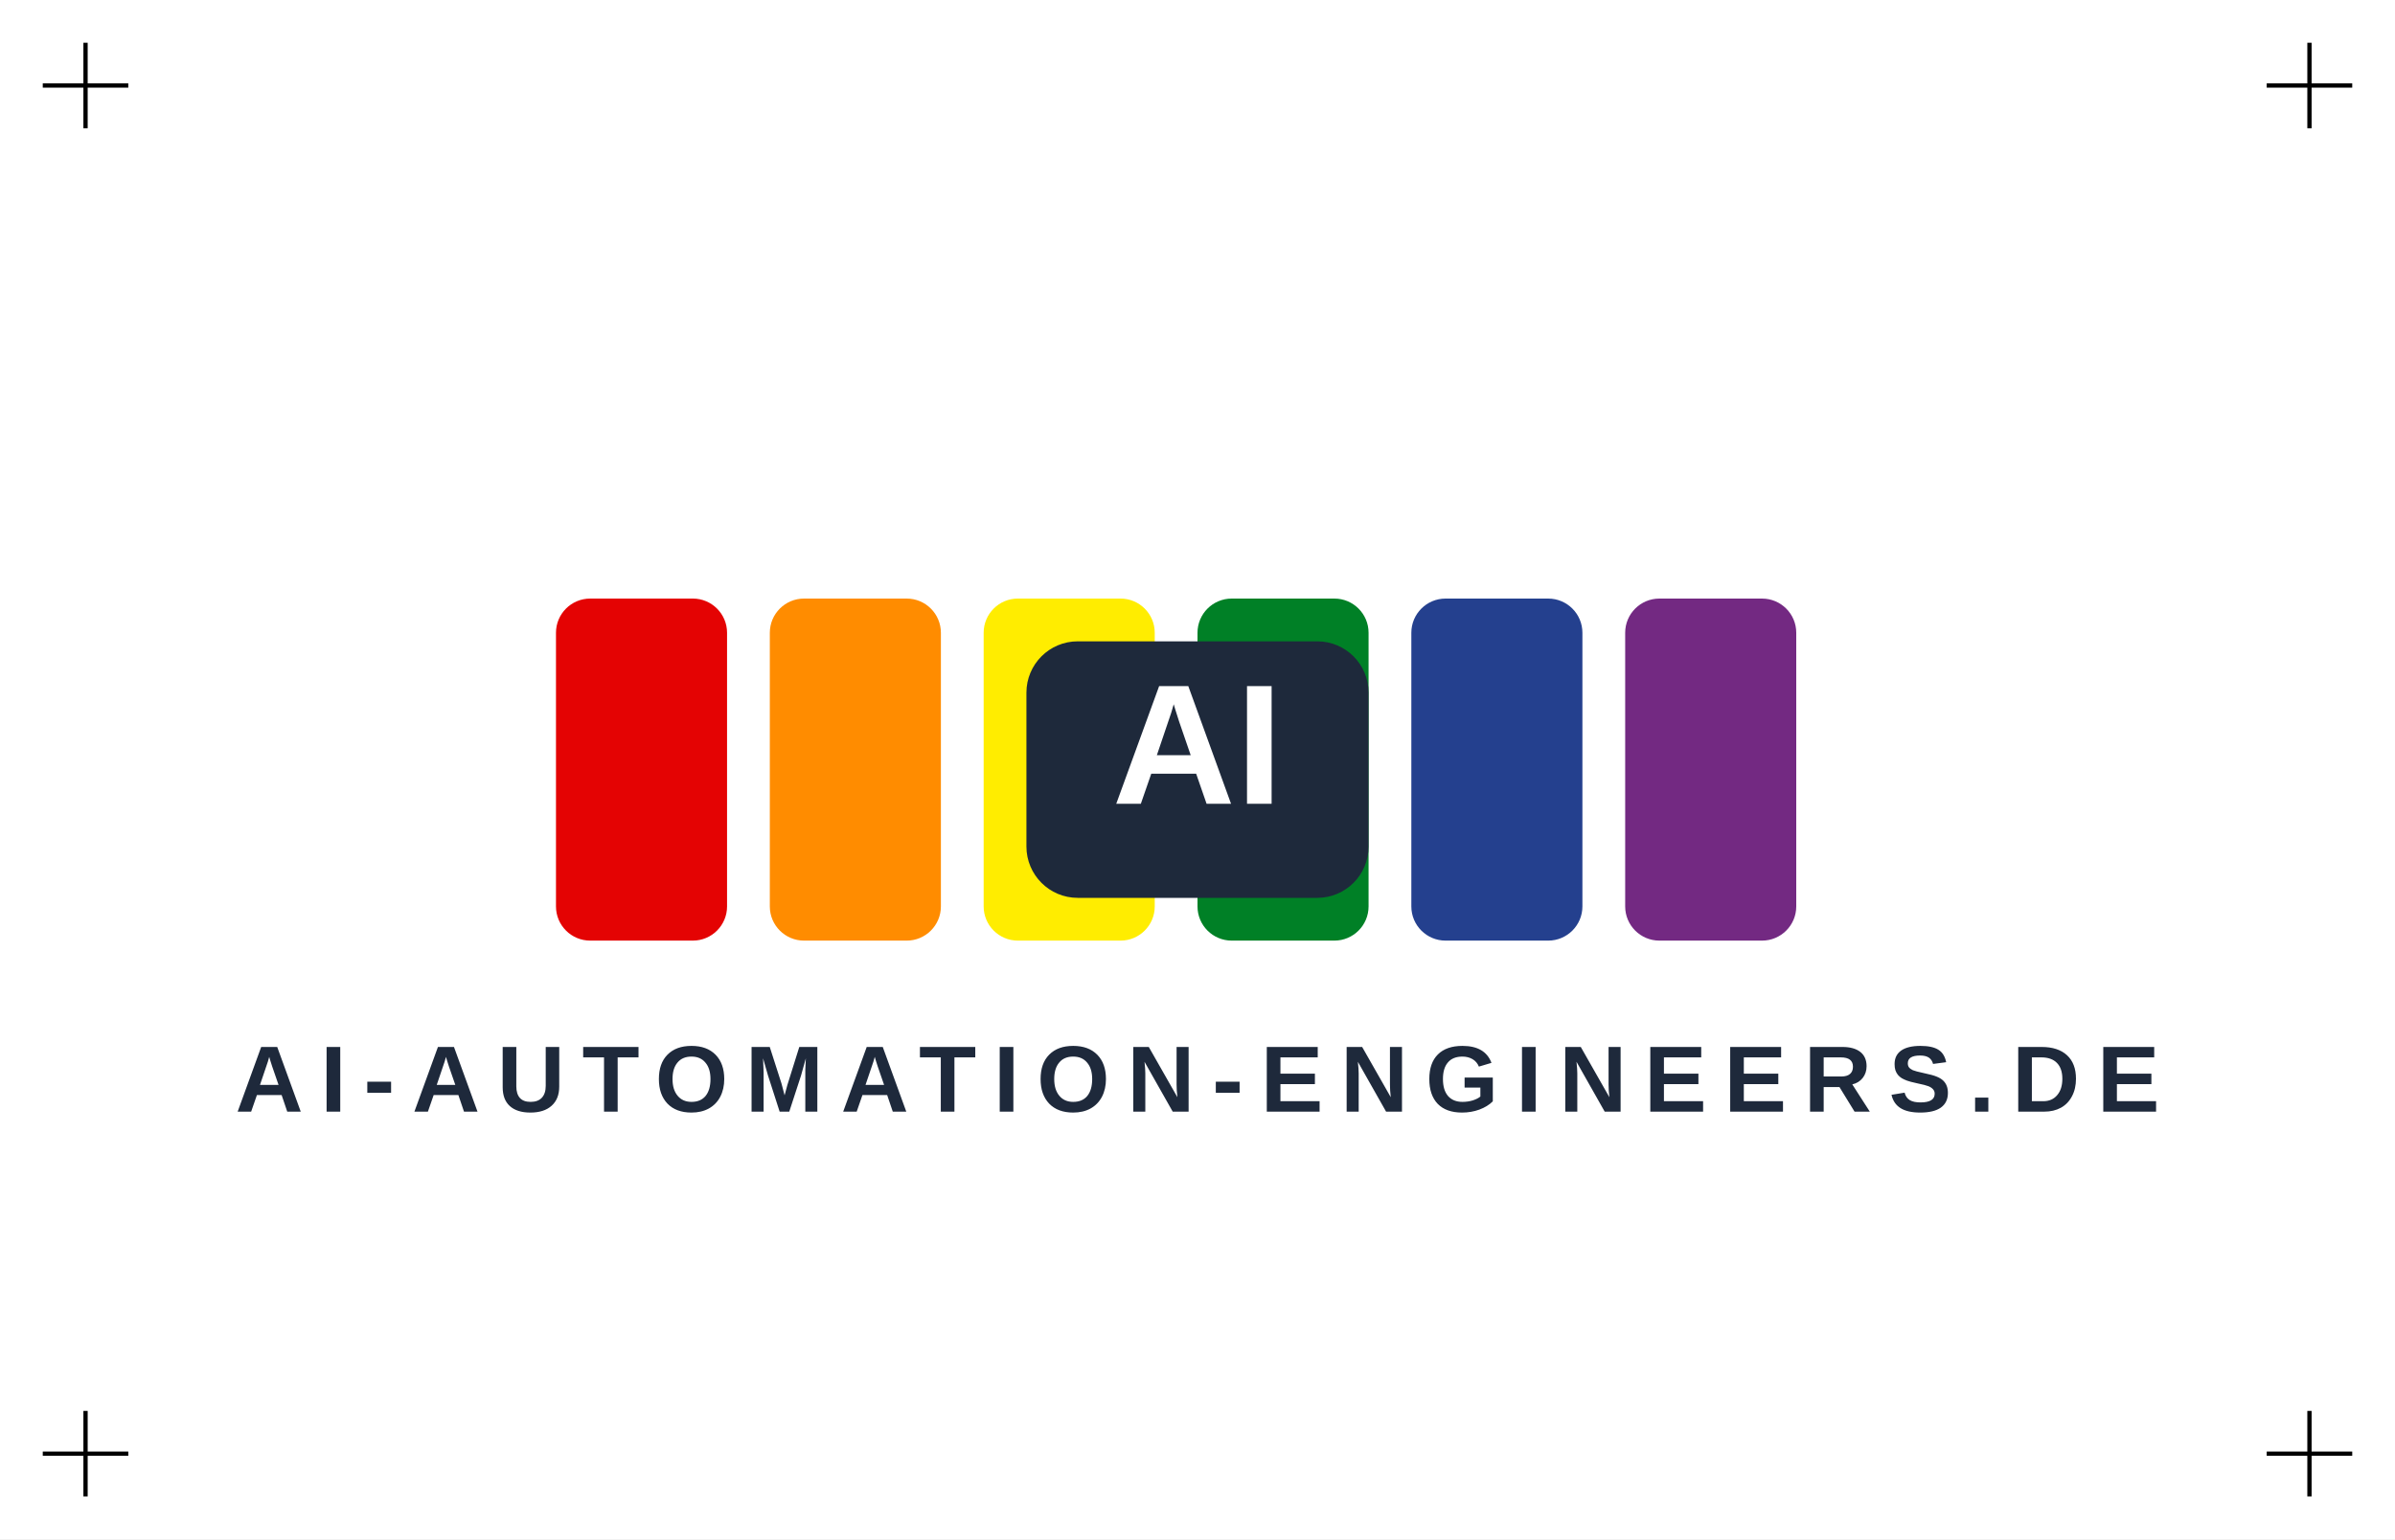
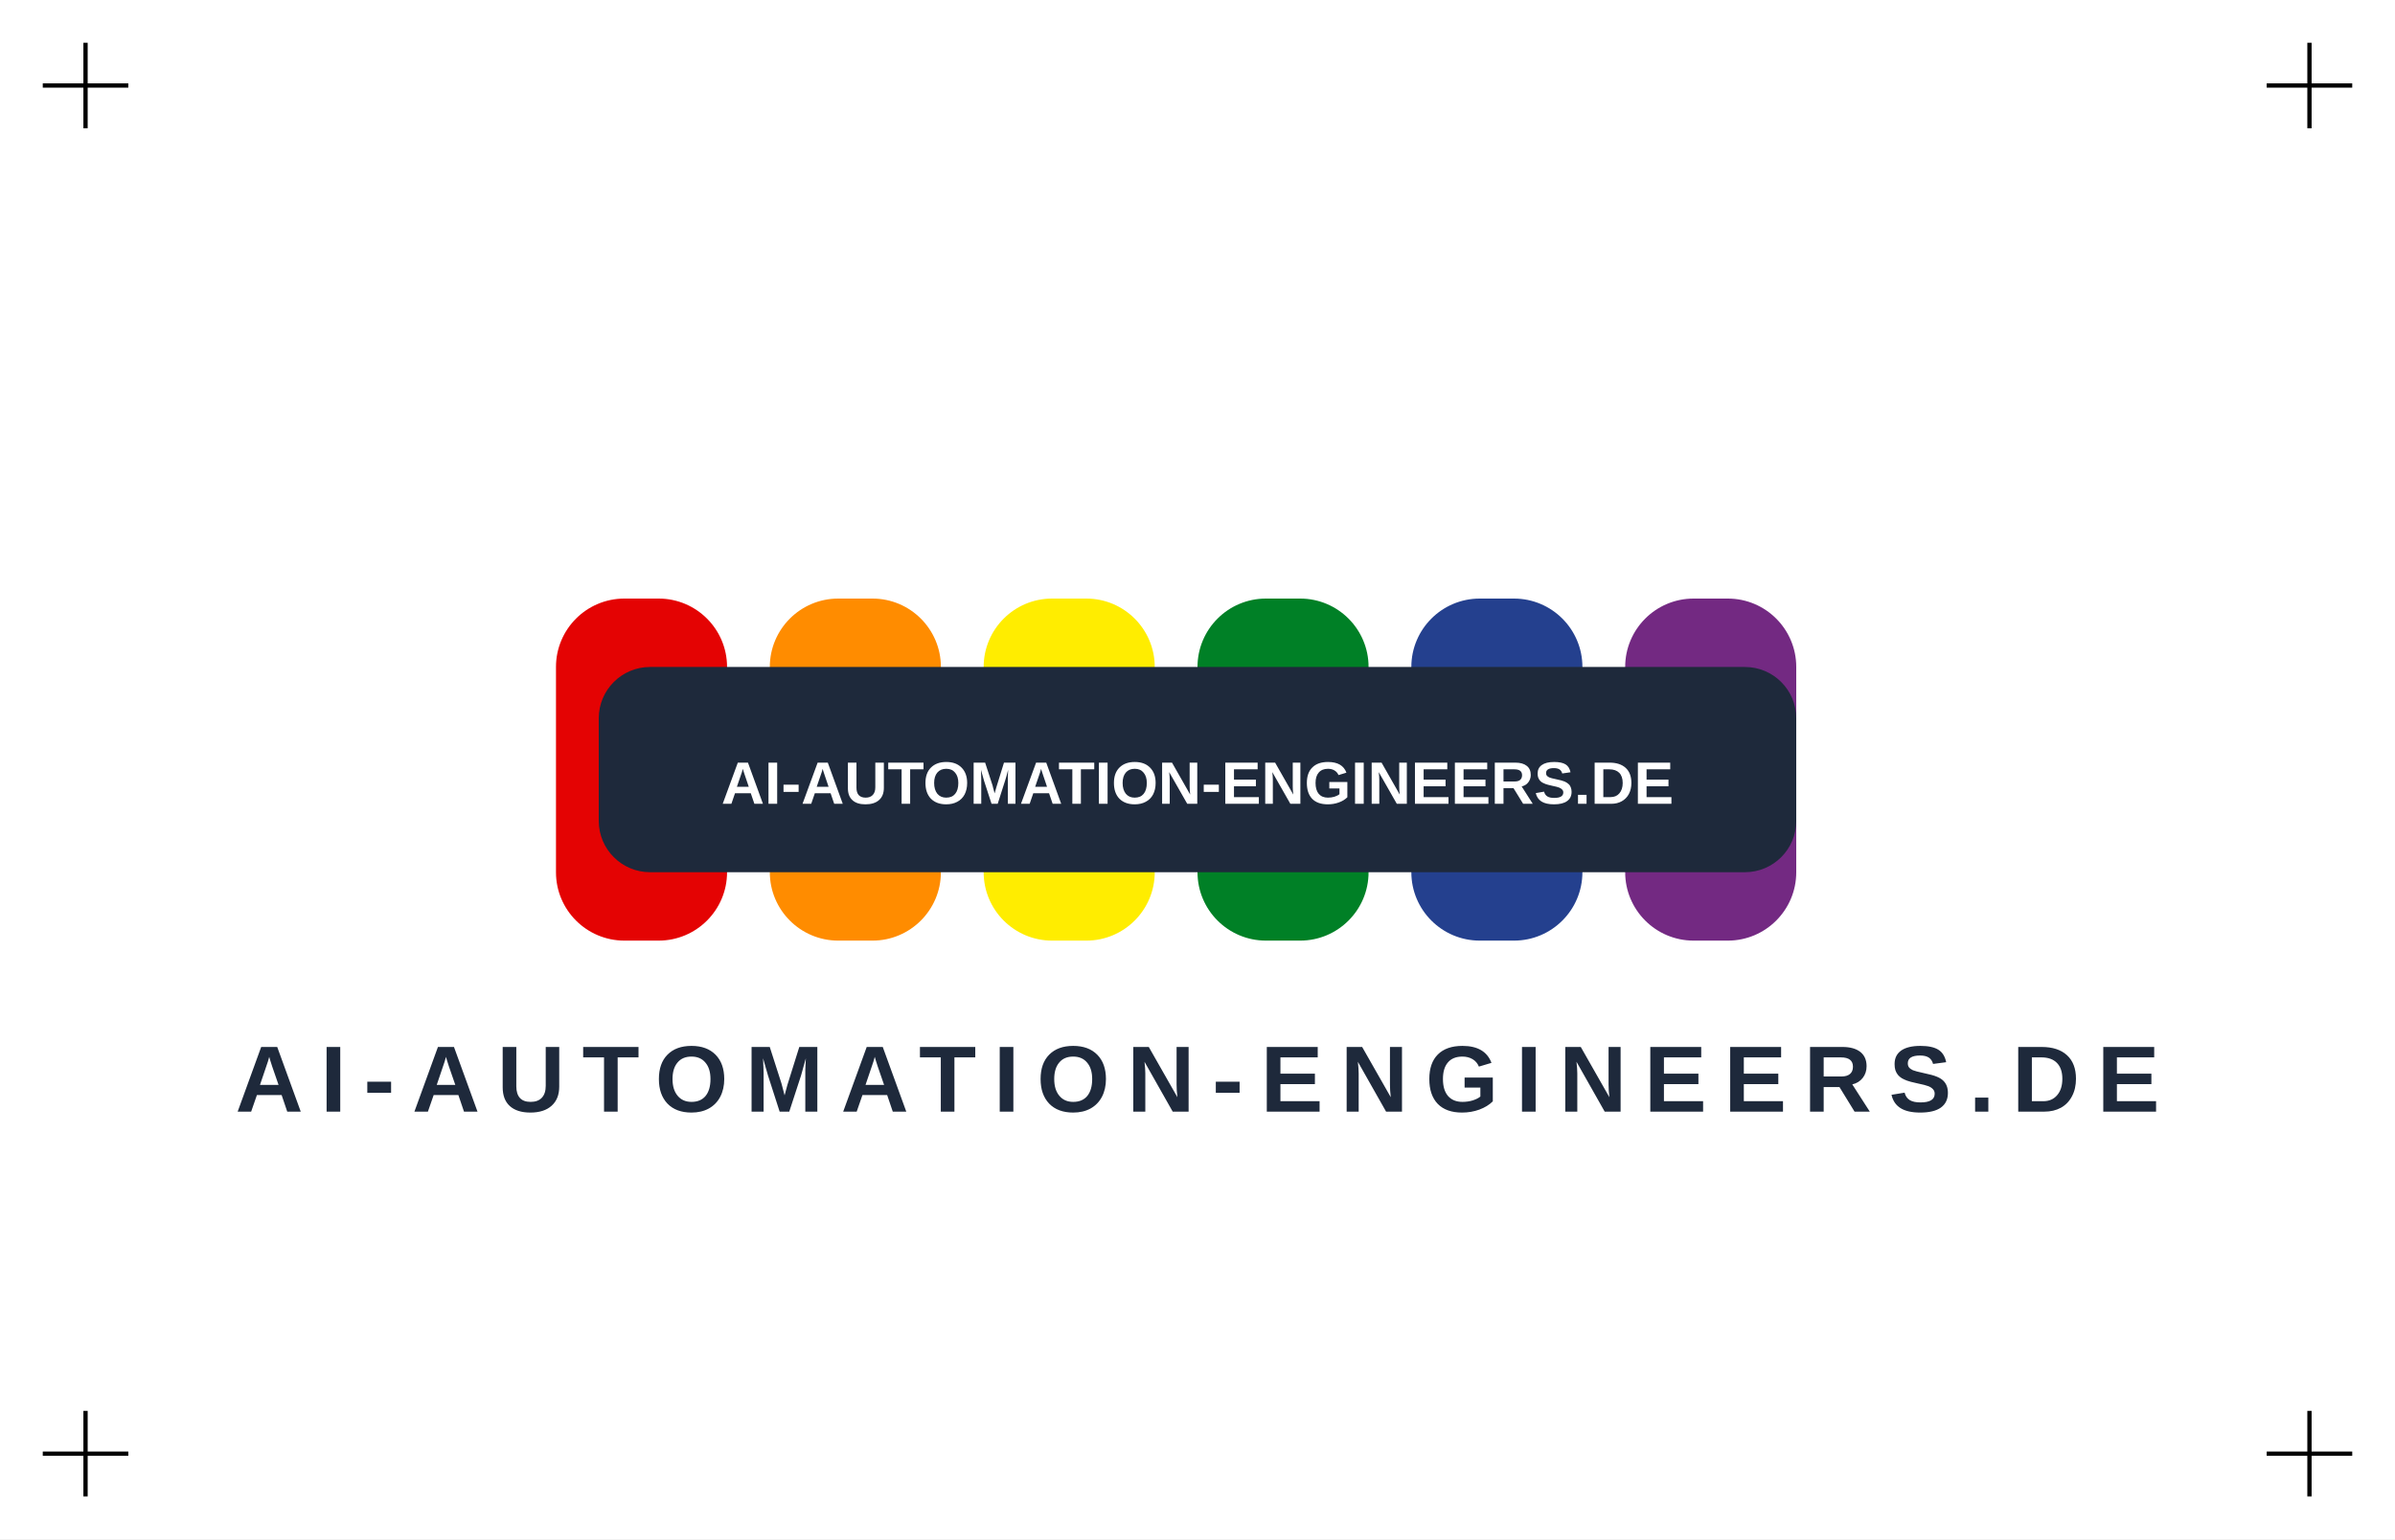
<svg xmlns="http://www.w3.org/2000/svg" width="280mm" height="180mm" viewBox="0 0 280 180">
  <defs>
    <style>
      .pride-red { fill: #e40303; }
      .pride-orange { fill: #ff8c00; } 
      .pride-yellow { fill: #ffed00; } 
      .pride-green { fill: #008026; } 
      .pride-blue { fill: #24408e; } 
      .pride-purple { fill: #732982; } 
      .ai-dark { fill: #1e293b; } 
      .ai-text { fill: #ffffff; font-family: 'Arial Black', Arial, sans-serif; font-weight: 900; }
      .url-text { fill: #1e293b; font-family: Arial, sans-serif; font-weight: 600; }
    </style>
  </defs>
  <rect width="280" height="180" fill="#ffffff" />
  <g transform="translate(140, 90)">
-     <rect x="-75" y="-20" width="20" height="40" rx="4" ry="4" class="pride-red" />
-     <rect x="-50" y="-20" width="20" height="40" rx="4" ry="4" class="pride-orange" />
-     <rect x="-25" y="-20" width="20" height="40" rx="4" ry="4" class="pride-yellow" />
-     <rect x="0" y="-20" width="20" height="40" rx="4" ry="4" class="pride-green" />
-     <rect x="25" y="-20" width="20" height="40" rx="4" ry="4" class="pride-blue" />
-     <rect x="50" y="-20" width="20" height="40" rx="4" ry="4" class="pride-purple" />
-     <rect x="-20" y="-15" width="40" height="30" rx="6" ry="6" class="ai-dark" />
-     <text x="0" y="4" text-anchor="middle" class="ai-text" font-size="20">AI</text>
+     <g stroke="#94a3b8" stroke-width="3" fill="none" opacity="0.8">
+       <line x1="-55" y1="0" x2="-40" y2="0" />
+       <polygon points="-42,0 -47,-3 -47,3" fill="#94a3b8" />
+       <line x1="-30" y1="0" x2="-15" y2="0" />
+       <polygon points="-17,0 -22,-3 -22,3" fill="#94a3b8" />
+       <line x1="-5" y1="0" x2="10" y2="0" />
+       <polygon points="8,0 3,-3 3,3" fill="#94a3b8" />
+       <line x1="20" y1="0" x2="35" y2="0" />
+       <polygon points="33,0 28,-3 28,3" fill="#94a3b8" />
+       <line x1="45" y1="0" x2="60" y2="0" />
+       <polygon points="58,0 53,-3 53,3" fill="#94a3b8" />
+     </g>
+     <rect x="-75" y="-20" width="20" height="40" rx="8" ry="8" class="pride-red" />
+     <rect x="-50" y="-20" width="20" height="40" rx="8" ry="8" class="pride-orange" />
+     <rect x="-25" y="-20" width="20" height="40" rx="8" ry="8" class="pride-yellow" />
+     <rect x="0" y="-20" width="20" height="40" rx="8" ry="8" class="pride-green" />
+     <rect x="25" y="-20" width="20" height="40" rx="8" ry="8" class="pride-blue" />
+     <rect x="50" y="-20" width="20" height="40" rx="8" ry="8" class="pride-purple" />
+     <g class="ai-text" font-size="8">
+       <text x="-65" y="2" text-anchor="middle">1</text>
+       <text x="-40" y="2" text-anchor="middle">2</text>
+       <text x="-15" y="2" text-anchor="middle">3</text>
+       <text x="10" y="2" text-anchor="middle">4</text>
+       <text x="35" y="2" text-anchor="middle">5</text>
+       <text x="60" y="2" text-anchor="middle">6</text>
+     </g>
+     <rect x="-70" y="-12" width="140" height="24" rx="6" ry="6" class="ai-dark" />
+     <text x="0" y="4" text-anchor="middle" class="ai-text" font-size="7">AI-AUTOMATION-ENGINEERS.DE</text>
    <text x="0" y="40" text-anchor="middle" class="url-text" font-size="11" letter-spacing="2">AI-AUTOMATION-ENGINEERS.DE</text>
  </g>
  <g stroke="#000000" stroke-width="0.5" fill="none">
    <line x1="5" y1="10" x2="15" y2="10" />
    <line x1="10" y1="5" x2="10" y2="15" />
    <line x1="265" y1="10" x2="275" y2="10" />
    <line x1="270" y1="5" x2="270" y2="15" />
    <line x1="5" y1="170" x2="15" y2="170" />
    <line x1="10" y1="165" x2="10" y2="175" />
    <line x1="265" y1="170" x2="275" y2="170" />
    <line x1="270" y1="165" x2="270" y2="175" />
  </g>
</svg>
